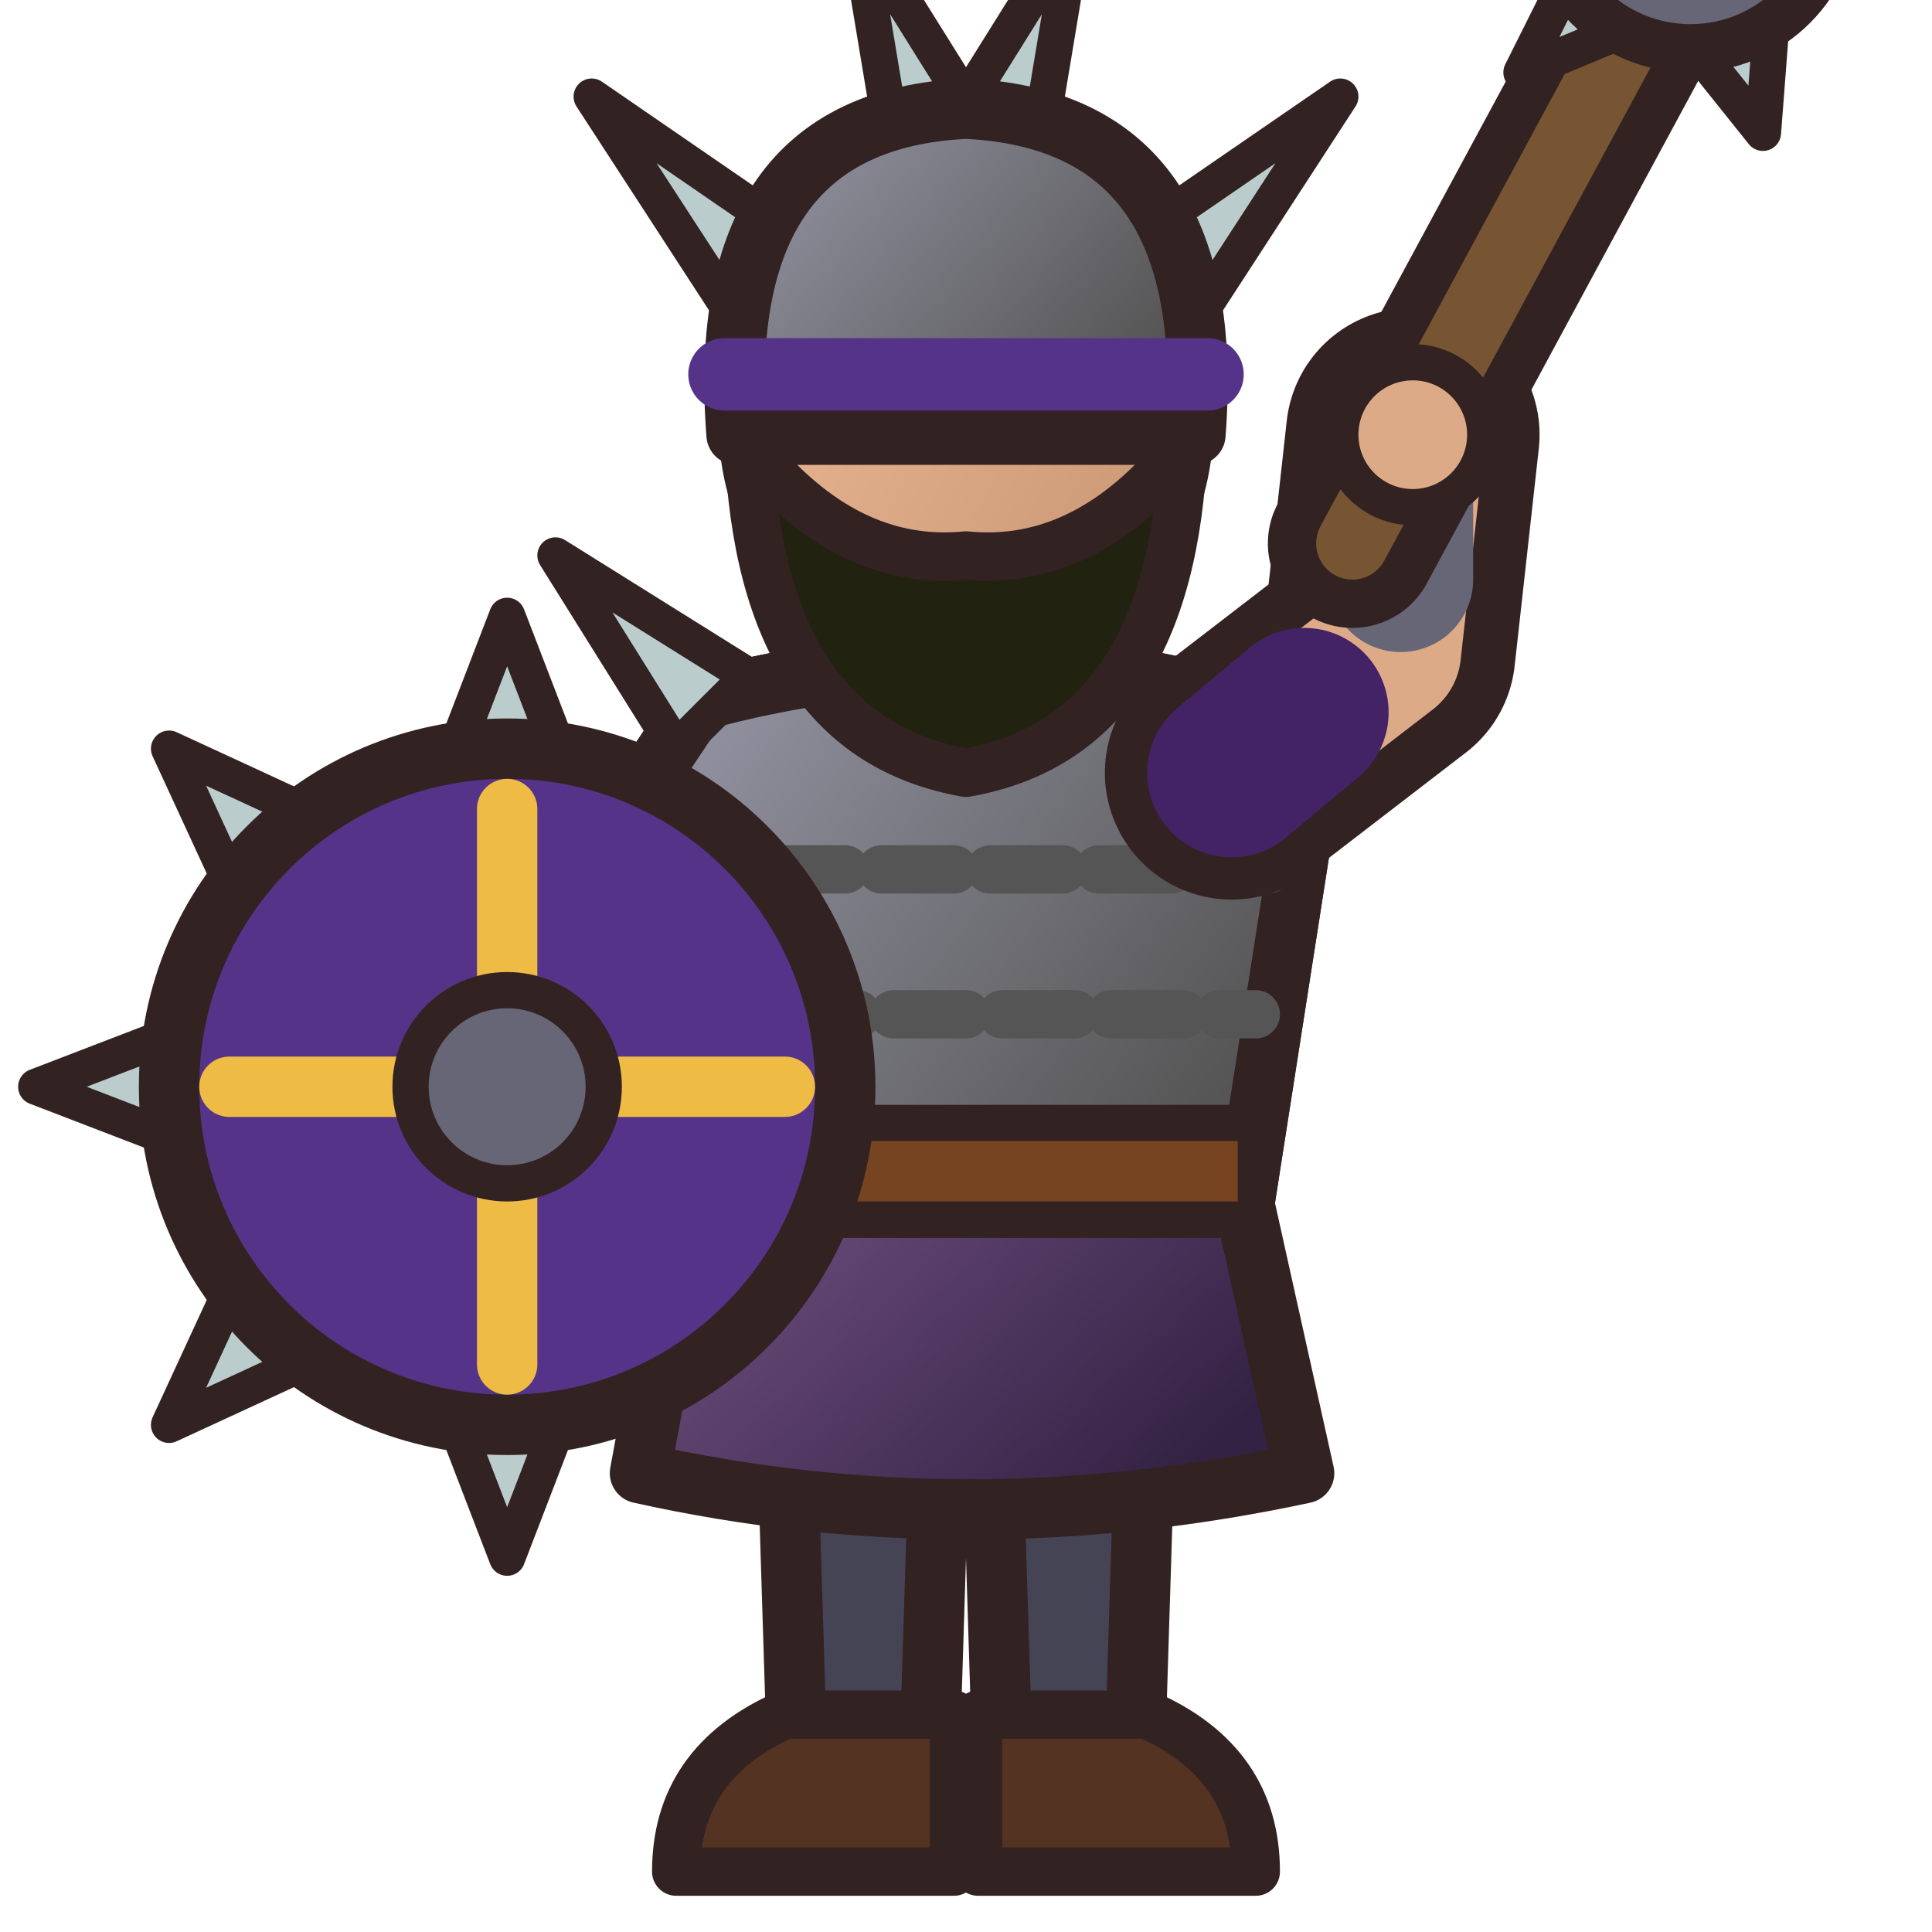
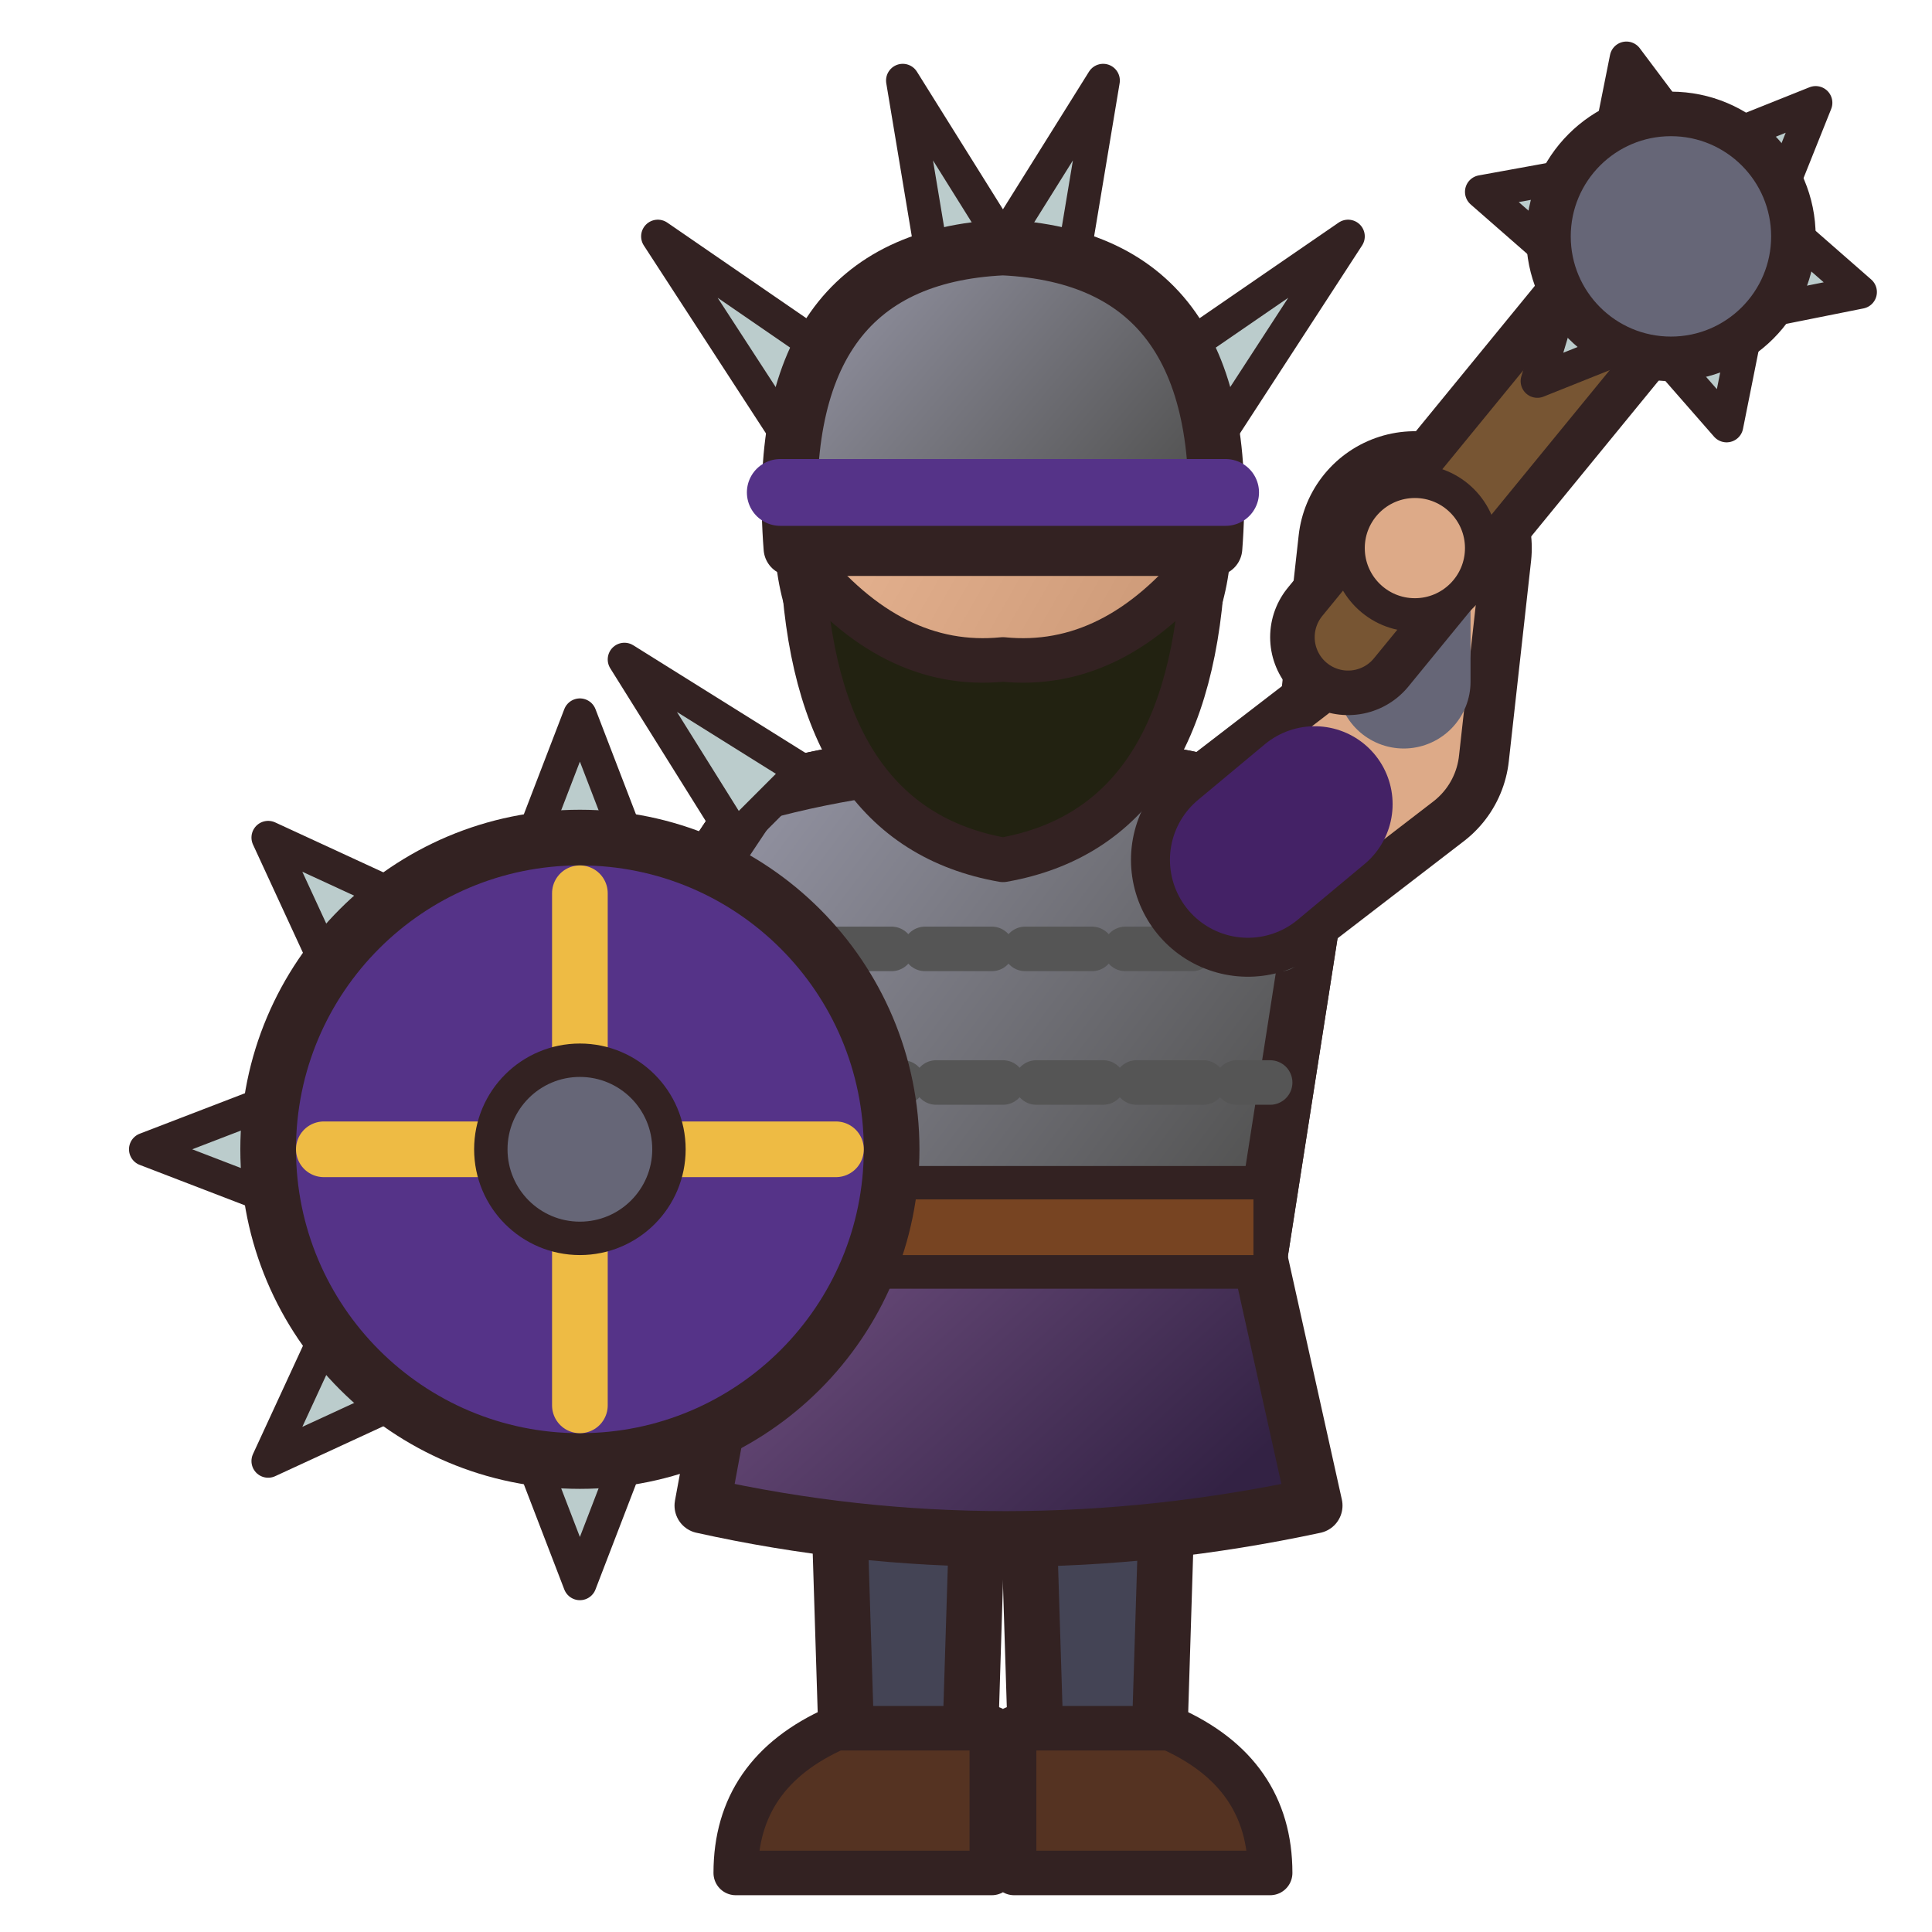
<svg xmlns="http://www.w3.org/2000/svg" viewBox="0 0 16 16">
  <defs>
    <linearGradient id="g0" y2=".6">
      <stop stop-color="#758" />
      <stop offset="1" stop-color="#324" />
    </linearGradient>
    <linearGradient id="g1" y2=".6">
      <stop stop-color="#99a" />
      <stop offset="1" stop-color="#555" />
    </linearGradient>
    <linearGradient id="g2" y2=".6">
      <stop stop-color="#eb9" />
      <stop offset="1" stop-color="#c97" />
    </linearGradient>
    <path id="p0" d="M5.8,5.8q2.2-.6 4.4,0l.6,1L10.3,10H5.7L5.2,6.7Z" />
    <path id="p1" d="M10.2,6.4l1.3-1 .2-1.8" />
-     <path id="p2" d="M11.2,4.5l2.7-5" />
+     <path id="p2" d="M11.1,4.4l2.7-3.3" />
  </defs>
-   <g stroke="#322" stroke-width=".5" stroke-linejoin="round" stroke-linecap="round">
+   <g transform="translate(0.93 1.22) scale(0.922)" stroke="#322" stroke-width=".5" stroke-linejoin="round" stroke-linecap="round">
    <path d="M6.5,11.3H7.8l-.1,3.2H6.6Z" fill="#445" />
    <path d="M9.5,11.3H8.2l.1,3.2H9.4Z" fill="#445" />
    <path d="M6.5,14.2H7.9l0,1.3H5.6q0-.9 .9-1.3Zm3,0H8.1l0,1.3h2.3q0-.9-.9-1.3Z" fill="#532" stroke-width=".4" />
    <path d="M5.8,9.5h4.4l.6,2.7q-2.8,.6-5.5,0Z" fill="url(#g0)" />
    <use href="#p0" fill="url(#g0)" />
    <use href="#p0" fill="url(#g1)" />
    <path d="M5.5,7.2h5M5.6,8.4h4.8" fill="none" stroke="#555" stroke-width=".4" stroke-dasharray=".6 .3" />
    <path d="M5.7,9.3h4.7v.8H5.7Z" fill="#742" stroke-width=".3" />
    <path d="M5.6,6.2l-1-1.6 1.6,1Zm1.2-.6L6.6,4.2l.8,1.2Zm3.6,.6l1-1.6-1.6,1ZM9.2,5.6l.2-1.4L8.6,5.4Z" fill="#bcc" stroke-width=".3" />
    <g transform="translate(8,3.5)">
      <ellipse rx="1.8" ry="1.9" fill="url(#g2)" />
      <path d="M-1.8,.2Q-1.7,2.6 0,2.9 1.7,2.6 1.8,.2 1,1.2 0,1.1q-1,.1-1.8-.9Z" fill="#221" stroke-width=".4" />
      <path d="M-.7-.1h.2m1,0H.7" fill="none" />
    </g>
    <g transform="translate(8,3.5)">
      <path d="M-1.5-1.6-3.1-2.7l1.3,2Zm.9-.7L-.9-4.1l1,1.6Zm1.2,0L.9-4.1l-1,1.6Zm.9,.7L3.1-2.7 1.8-.7Z" fill="#bcc" stroke-width=".3" />
      <path d="M-1.9,.1Q-2.1-2.5 0-2.6 2.1-2.5 1.9,.1Z" fill="url(#g1)" />
      <path d="M-2-.4H2" fill="none" stroke="#538" stroke-width=".6" />
    </g>
    <use href="#p1" fill="none" stroke-width="2.1" />
    <use href="#p1" fill="none" stroke="#da8" stroke-width="1.2" />
    <path d="M10.2,6.4l.6-.5" fill="none" stroke="#426" stroke-width="1.4" />
    <path d="M11.6,4.8l0-.7" fill="none" stroke="#667" stroke-width="1.2" />
    <use href="#p2" fill="none" stroke-width="1.4" />
    <use href="#p2" fill="none" stroke="#753" stroke-width=".6" />
-     <path d="M14.7-.2 16-.3 14.9-1Zm-.9,.3l.8,1 .1-1.3Zm-.6-.7L12.6,.6l1.2-.5Zm.2-.9l-1.3,.2 1.1,.7Zm.9-.2l-.8-1-.1,1.2Zm.6,.6l.6-1.1-1.2,.5Z" fill="#bcc" stroke-width=".3" />
-     <circle cx="14" cy="-.8" r="1.2" fill="#667" stroke-width=".4" />
+     <path d="M14.7,1.5l1-.2-.8-.7Zm-.9,.2l.7,.8 .2-1Zm-.7-.6l-.3,1 1-.4Zm.3-.9L12.3,.4l.8,.7Zm.8-.2l-.6-.8-.2,1Zm.7,.6l.4-1-1,.4Z" fill="#bcc" stroke-width=".3" />
+     <circle cx="14" cy=".8" r="1.1" fill="#667" stroke-width=".4" />
    <circle cx="11.7" cy="3.6" r=".6" fill="#da8" stroke-width=".3" />
    <g transform="translate(4.2,9)">
      <path d="M0-3.9 .5-2.6l-1,0ZM0,3.9 .5,2.6l-1,0ZM-3.9,0l1.3,.5 0-1Zm1.1-2.8l1.3,.6-.7,.7Zm0,5.6l1.3-.6-.7-.7Z" fill="#bcc" stroke-width=".3" />
      <circle r="2.8" fill="#538" />
      <path d="M0-2.3V2.3M-2.3,0H2.3" fill="none" stroke="#eb4" />
      <circle r=".8" fill="#667" stroke-width=".3" />
    </g>
  </g>
</svg>
